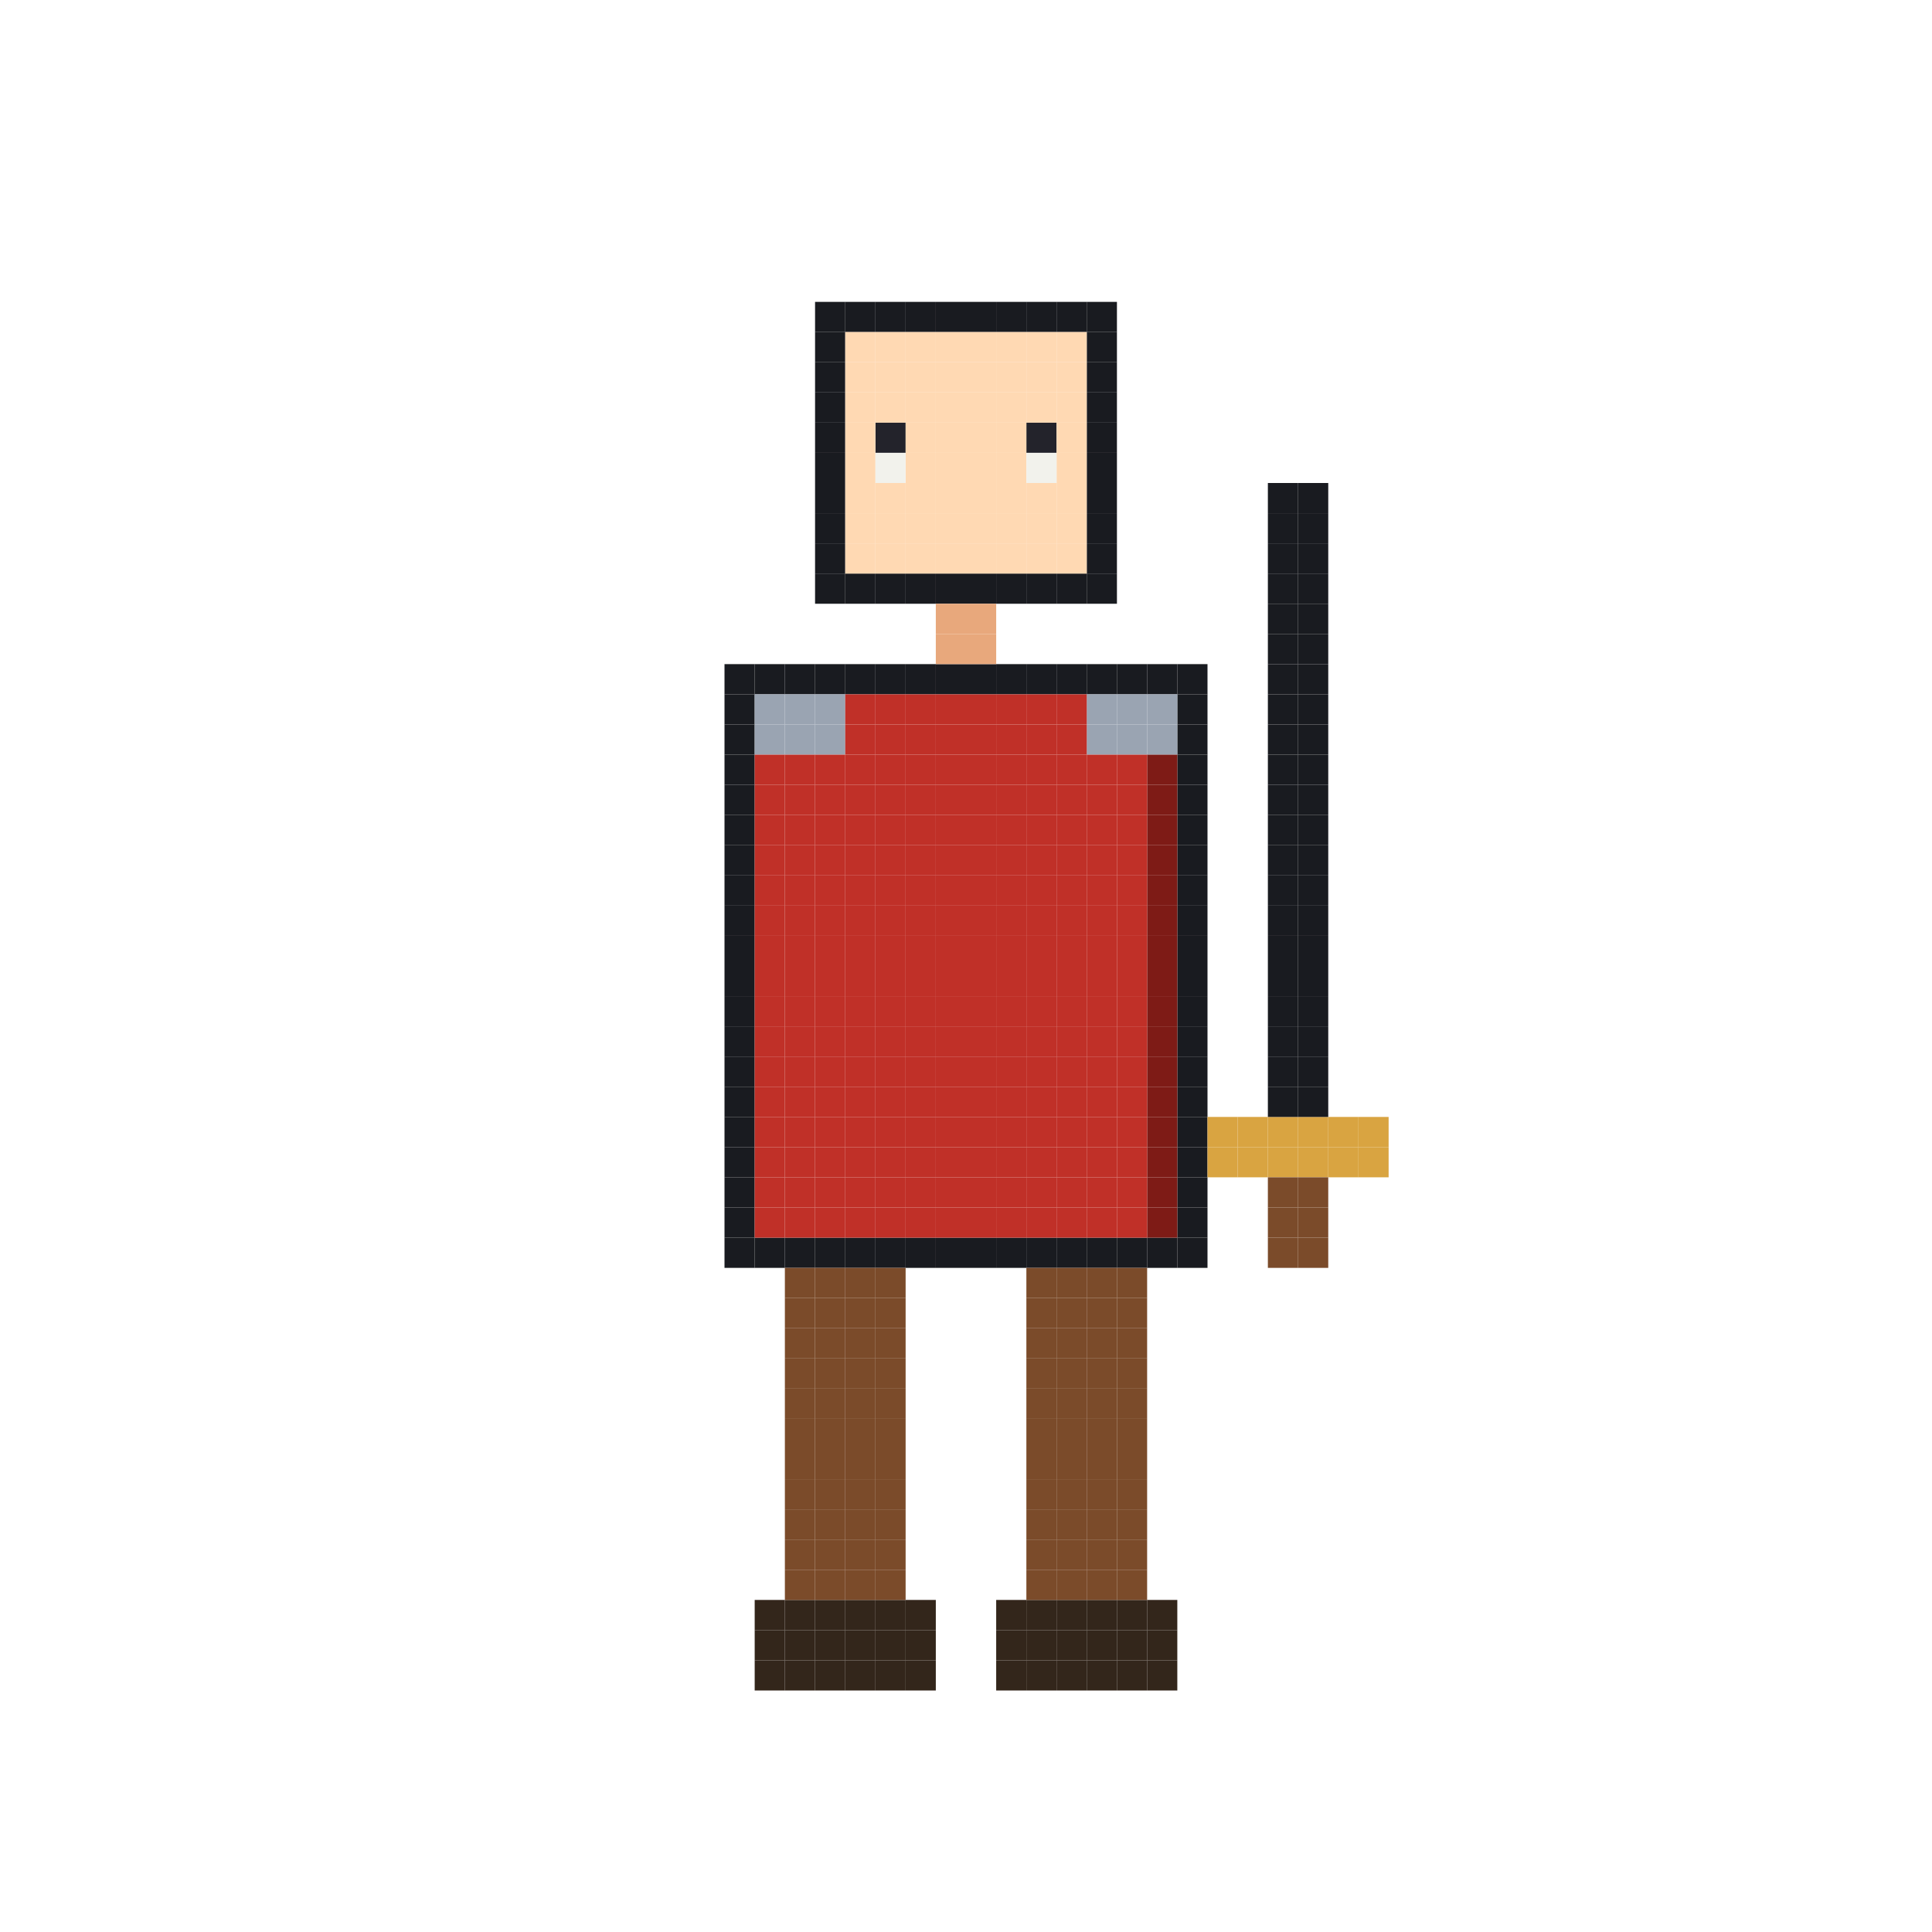
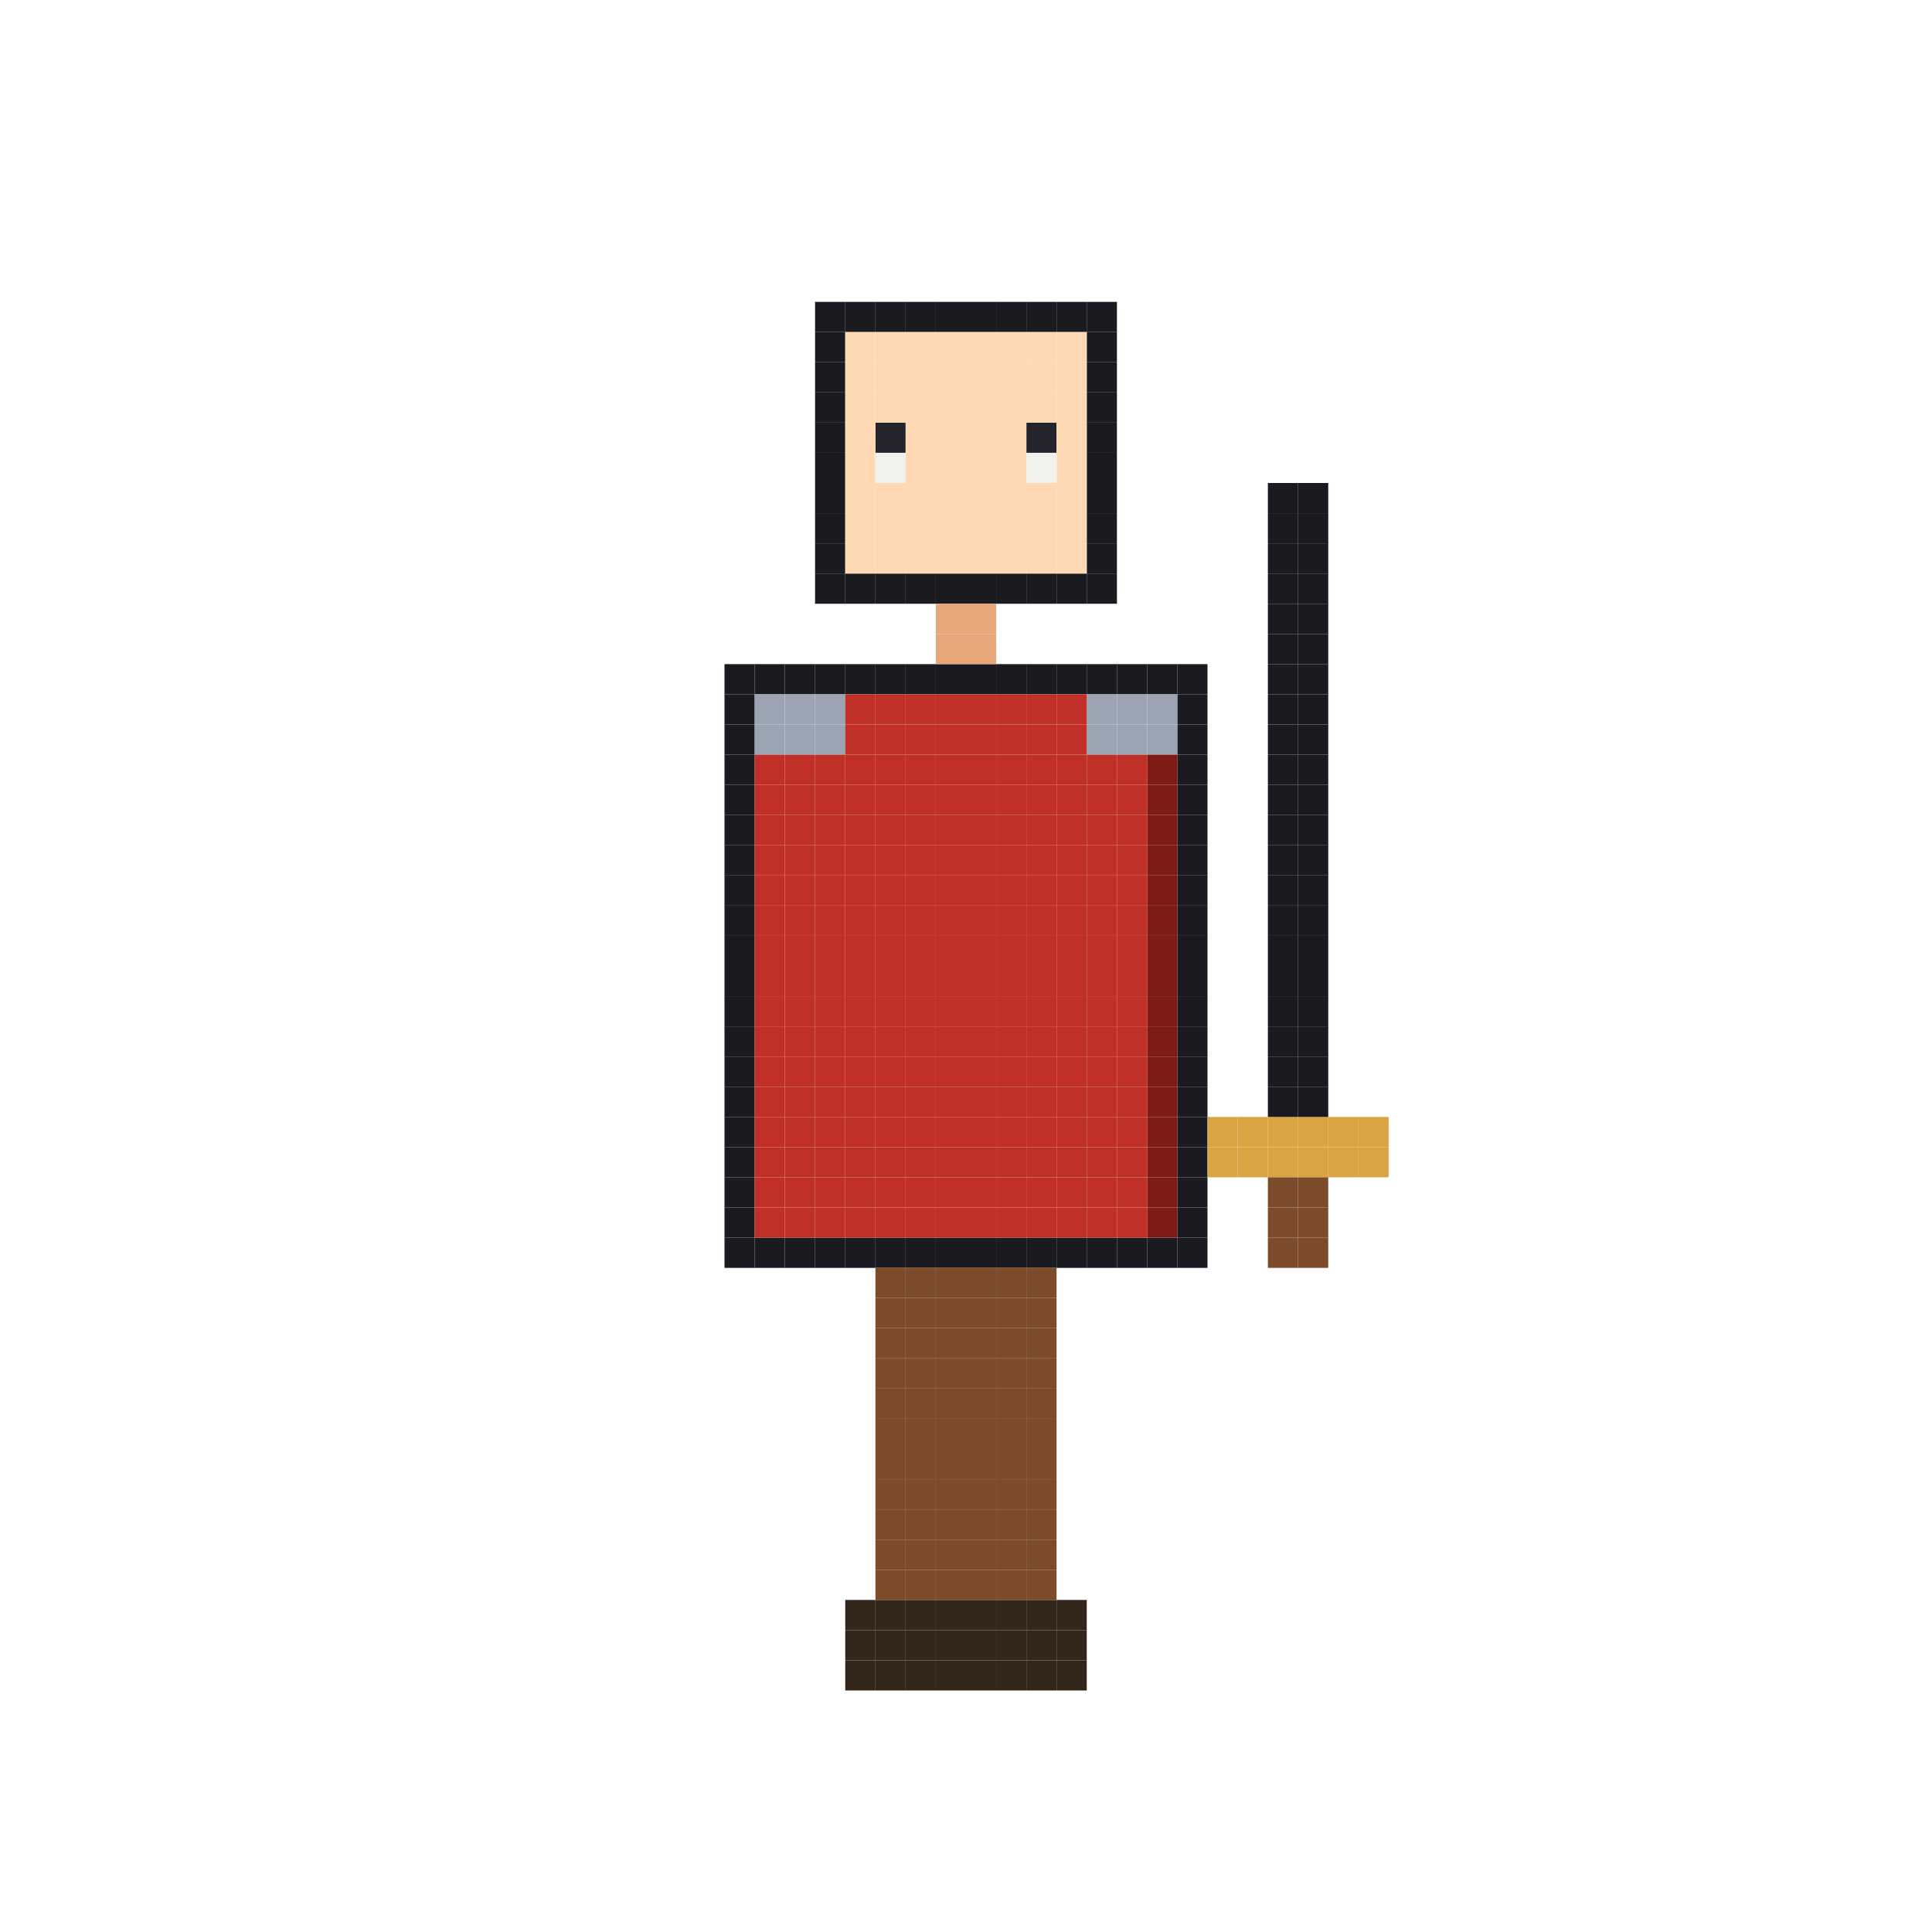
<svg xmlns="http://www.w3.org/2000/svg" viewBox="0 0 64 64" data-asset="knight_001" data-perspective="td" data-action="attack" data-dir="fr" data-frame="3" data-size="64" data-palette="palette_character@v1" data-seed="1234" data-prompt-hash="298350a6" data-denoise="0.3">
  <g data-part="body">
    <g data-color="eye" fill="#23232b">
      <rect x="29" y="14" width="1" height="1" fill="#23232b" />
      <rect x="34" y="14" width="1" height="1" fill="#23232b" />
    </g>
    <g data-color="outline" fill="#191b20">
      <rect x="27" y="10" width="1" height="1" fill="#191b20" />
      <rect x="28" y="10" width="1" height="1" fill="#191b20" />
      <rect x="29" y="10" width="1" height="1" fill="#191b20" />
      <rect x="30" y="10" width="1" height="1" fill="#191b20" />
      <rect x="31" y="10" width="1" height="1" fill="#191b20" />
      <rect x="32" y="10" width="1" height="1" fill="#191b20" />
      <rect x="33" y="10" width="1" height="1" fill="#191b20" />
      <rect x="34" y="10" width="1" height="1" fill="#191b20" />
      <rect x="35" y="10" width="1" height="1" fill="#191b20" />
      <rect x="36" y="10" width="1" height="1" fill="#191b20" />
      <rect x="27" y="11" width="1" height="1" fill="#191b20" />
      <rect x="36" y="11" width="1" height="1" fill="#191b20" />
      <rect x="27" y="12" width="1" height="1" fill="#191b20" />
      <rect x="36" y="12" width="1" height="1" fill="#191b20" />
      <rect x="27" y="13" width="1" height="1" fill="#191b20" />
      <rect x="36" y="13" width="1" height="1" fill="#191b20" />
      <rect x="27" y="14" width="1" height="1" fill="#191b20" />
      <rect x="36" y="14" width="1" height="1" fill="#191b20" />
      <rect x="27" y="15" width="1" height="1" fill="#191b20" />
      <rect x="36" y="15" width="1" height="1" fill="#191b20" />
      <rect x="27" y="16" width="1" height="1" fill="#191b20" />
      <rect x="36" y="16" width="1" height="1" fill="#191b20" />
      <rect x="27" y="17" width="1" height="1" fill="#191b20" />
      <rect x="36" y="17" width="1" height="1" fill="#191b20" />
      <rect x="27" y="18" width="1" height="1" fill="#191b20" />
      <rect x="36" y="18" width="1" height="1" fill="#191b20" />
      <rect x="27" y="19" width="1" height="1" fill="#191b20" />
      <rect x="28" y="19" width="1" height="1" fill="#191b20" />
      <rect x="29" y="19" width="1" height="1" fill="#191b20" />
      <rect x="30" y="19" width="1" height="1" fill="#191b20" />
      <rect x="31" y="19" width="1" height="1" fill="#191b20" />
      <rect x="32" y="19" width="1" height="1" fill="#191b20" />
      <rect x="33" y="19" width="1" height="1" fill="#191b20" />
      <rect x="34" y="19" width="1" height="1" fill="#191b20" />
      <rect x="35" y="19" width="1" height="1" fill="#191b20" />
      <rect x="36" y="19" width="1" height="1" fill="#191b20" />
      <rect x="24" y="22" width="1" height="1" fill="#191b20" />
      <rect x="25" y="22" width="1" height="1" fill="#191b20" />
      <rect x="26" y="22" width="1" height="1" fill="#191b20" />
      <rect x="27" y="22" width="1" height="1" fill="#191b20" />
      <rect x="28" y="22" width="1" height="1" fill="#191b20" />
      <rect x="29" y="22" width="1" height="1" fill="#191b20" />
      <rect x="30" y="22" width="1" height="1" fill="#191b20" />
      <rect x="31" y="22" width="1" height="1" fill="#191b20" />
      <rect x="32" y="22" width="1" height="1" fill="#191b20" />
      <rect x="33" y="22" width="1" height="1" fill="#191b20" />
      <rect x="34" y="22" width="1" height="1" fill="#191b20" />
      <rect x="35" y="22" width="1" height="1" fill="#191b20" />
      <rect x="36" y="22" width="1" height="1" fill="#191b20" />
      <rect x="37" y="22" width="1" height="1" fill="#191b20" />
      <rect x="38" y="22" width="1" height="1" fill="#191b20" />
      <rect x="39" y="22" width="1" height="1" fill="#191b20" />
      <rect x="24" y="23" width="1" height="1" fill="#191b20" />
      <rect x="39" y="23" width="1" height="1" fill="#191b20" />
      <rect x="24" y="24" width="1" height="1" fill="#191b20" />
      <rect x="39" y="24" width="1" height="1" fill="#191b20" />
      <rect x="24" y="25" width="1" height="1" fill="#191b20" />
      <rect x="39" y="25" width="1" height="1" fill="#191b20" />
      <rect x="24" y="26" width="1" height="1" fill="#191b20" />
      <rect x="39" y="26" width="1" height="1" fill="#191b20" />
      <rect x="24" y="27" width="1" height="1" fill="#191b20" />
      <rect x="39" y="27" width="1" height="1" fill="#191b20" />
      <rect x="24" y="28" width="1" height="1" fill="#191b20" />
      <rect x="39" y="28" width="1" height="1" fill="#191b20" />
      <rect x="24" y="29" width="1" height="1" fill="#191b20" />
      <rect x="39" y="29" width="1" height="1" fill="#191b20" />
      <rect x="24" y="30" width="1" height="1" fill="#191b20" />
      <rect x="39" y="30" width="1" height="1" fill="#191b20" />
      <rect x="24" y="31" width="1" height="1" fill="#191b20" />
      <rect x="39" y="31" width="1" height="1" fill="#191b20" />
      <rect x="24" y="32" width="1" height="1" fill="#191b20" />
      <rect x="39" y="32" width="1" height="1" fill="#191b20" />
      <rect x="24" y="33" width="1" height="1" fill="#191b20" />
      <rect x="39" y="33" width="1" height="1" fill="#191b20" />
      <rect x="24" y="34" width="1" height="1" fill="#191b20" />
      <rect x="39" y="34" width="1" height="1" fill="#191b20" />
      <rect x="24" y="35" width="1" height="1" fill="#191b20" />
      <rect x="39" y="35" width="1" height="1" fill="#191b20" />
      <rect x="24" y="36" width="1" height="1" fill="#191b20" />
      <rect x="39" y="36" width="1" height="1" fill="#191b20" />
      <rect x="24" y="37" width="1" height="1" fill="#191b20" />
      <rect x="39" y="37" width="1" height="1" fill="#191b20" />
      <rect x="24" y="38" width="1" height="1" fill="#191b20" />
      <rect x="39" y="38" width="1" height="1" fill="#191b20" />
      <rect x="24" y="39" width="1" height="1" fill="#191b20" />
      <rect x="39" y="39" width="1" height="1" fill="#191b20" />
      <rect x="24" y="40" width="1" height="1" fill="#191b20" />
      <rect x="39" y="40" width="1" height="1" fill="#191b20" />
      <rect x="24" y="41" width="1" height="1" fill="#191b20" />
      <rect x="25" y="41" width="1" height="1" fill="#191b20" />
      <rect x="26" y="41" width="1" height="1" fill="#191b20" />
      <rect x="27" y="41" width="1" height="1" fill="#191b20" />
      <rect x="28" y="41" width="1" height="1" fill="#191b20" />
      <rect x="29" y="41" width="1" height="1" fill="#191b20" />
      <rect x="30" y="41" width="1" height="1" fill="#191b20" />
      <rect x="31" y="41" width="1" height="1" fill="#191b20" />
      <rect x="32" y="41" width="1" height="1" fill="#191b20" />
      <rect x="33" y="41" width="1" height="1" fill="#191b20" />
      <rect x="34" y="41" width="1" height="1" fill="#191b20" />
      <rect x="35" y="41" width="1" height="1" fill="#191b20" />
      <rect x="36" y="41" width="1" height="1" fill="#191b20" />
      <rect x="37" y="41" width="1" height="1" fill="#191b20" />
      <rect x="38" y="41" width="1" height="1" fill="#191b20" />
      <rect x="39" y="41" width="1" height="1" fill="#191b20" />
    </g>
    <g data-color="skin-1" fill="#ffd9b3">
      <rect x="28" y="11" width="1" height="1" fill="#ffd9b3" />
      <rect x="29" y="11" width="1" height="1" fill="#ffd9b3" />
      <rect x="30" y="11" width="1" height="1" fill="#ffd9b3" />
      <rect x="31" y="11" width="1" height="1" fill="#ffd9b3" />
      <rect x="32" y="11" width="1" height="1" fill="#ffd9b3" />
      <rect x="33" y="11" width="1" height="1" fill="#ffd9b3" />
      <rect x="34" y="11" width="1" height="1" fill="#ffd9b3" />
      <rect x="35" y="11" width="1" height="1" fill="#ffd9b3" />
      <rect x="28" y="12" width="1" height="1" fill="#ffd9b3" />
      <rect x="29" y="12" width="1" height="1" fill="#ffd9b3" />
      <rect x="30" y="12" width="1" height="1" fill="#ffd9b3" />
      <rect x="31" y="12" width="1" height="1" fill="#ffd9b3" />
      <rect x="32" y="12" width="1" height="1" fill="#ffd9b3" />
      <rect x="33" y="12" width="1" height="1" fill="#ffd9b3" />
      <rect x="34" y="12" width="1" height="1" fill="#ffd9b3" />
      <rect x="35" y="12" width="1" height="1" fill="#ffd9b3" />
      <rect x="28" y="13" width="1" height="1" fill="#ffd9b3" />
      <rect x="29" y="13" width="1" height="1" fill="#ffd9b3" />
      <rect x="30" y="13" width="1" height="1" fill="#ffd9b3" />
      <rect x="31" y="13" width="1" height="1" fill="#ffd9b3" />
      <rect x="32" y="13" width="1" height="1" fill="#ffd9b3" />
      <rect x="33" y="13" width="1" height="1" fill="#ffd9b3" />
      <rect x="34" y="13" width="1" height="1" fill="#ffd9b3" />
      <rect x="35" y="13" width="1" height="1" fill="#ffd9b3" />
      <rect x="28" y="14" width="1" height="1" fill="#ffd9b3" />
      <rect x="30" y="14" width="1" height="1" fill="#ffd9b3" />
      <rect x="31" y="14" width="1" height="1" fill="#ffd9b3" />
      <rect x="32" y="14" width="1" height="1" fill="#ffd9b3" />
      <rect x="33" y="14" width="1" height="1" fill="#ffd9b3" />
      <rect x="35" y="14" width="1" height="1" fill="#ffd9b3" />
      <rect x="28" y="15" width="1" height="1" fill="#ffd9b3" />
      <rect x="30" y="15" width="1" height="1" fill="#ffd9b3" />
      <rect x="31" y="15" width="1" height="1" fill="#ffd9b3" />
      <rect x="32" y="15" width="1" height="1" fill="#ffd9b3" />
      <rect x="33" y="15" width="1" height="1" fill="#ffd9b3" />
      <rect x="35" y="15" width="1" height="1" fill="#ffd9b3" />
      <rect x="28" y="16" width="1" height="1" fill="#ffd9b3" />
      <rect x="29" y="16" width="1" height="1" fill="#ffd9b3" />
      <rect x="30" y="16" width="1" height="1" fill="#ffd9b3" />
      <rect x="31" y="16" width="1" height="1" fill="#ffd9b3" />
      <rect x="32" y="16" width="1" height="1" fill="#ffd9b3" />
      <rect x="33" y="16" width="1" height="1" fill="#ffd9b3" />
      <rect x="34" y="16" width="1" height="1" fill="#ffd9b3" />
      <rect x="35" y="16" width="1" height="1" fill="#ffd9b3" />
      <rect x="28" y="17" width="1" height="1" fill="#ffd9b3" />
      <rect x="29" y="17" width="1" height="1" fill="#ffd9b3" />
      <rect x="30" y="17" width="1" height="1" fill="#ffd9b3" />
      <rect x="31" y="17" width="1" height="1" fill="#ffd9b3" />
      <rect x="32" y="17" width="1" height="1" fill="#ffd9b3" />
      <rect x="33" y="17" width="1" height="1" fill="#ffd9b3" />
      <rect x="34" y="17" width="1" height="1" fill="#ffd9b3" />
      <rect x="35" y="17" width="1" height="1" fill="#ffd9b3" />
      <rect x="28" y="18" width="1" height="1" fill="#ffd9b3" />
      <rect x="29" y="18" width="1" height="1" fill="#ffd9b3" />
      <rect x="30" y="18" width="1" height="1" fill="#ffd9b3" />
      <rect x="31" y="18" width="1" height="1" fill="#ffd9b3" />
      <rect x="32" y="18" width="1" height="1" fill="#ffd9b3" />
      <rect x="33" y="18" width="1" height="1" fill="#ffd9b3" />
      <rect x="34" y="18" width="1" height="1" fill="#ffd9b3" />
      <rect x="35" y="18" width="1" height="1" fill="#ffd9b3" />
    </g>
    <g data-color="skin-2" fill="#e8a87c">
      <rect x="31" y="20" width="1" height="1" fill="#e8a87c" />
      <rect x="32" y="20" width="1" height="1" fill="#e8a87c" />
      <rect x="31" y="21" width="1" height="1" fill="#e8a87c" />
      <rect x="32" y="21" width="1" height="1" fill="#e8a87c" />
    </g>
    <g data-color="white" fill="#f2f2ec">
      <rect x="29" y="15" width="1" height="1" fill="#f2f2ec" />
      <rect x="34" y="15" width="1" height="1" fill="#f2f2ec" />
    </g>
  </g>
  <g data-part="limb-l">
    <g data-color="boot-dark" fill="#33261b">
-       <rect x="25" y="53" width="1" height="1" fill="#33261b" />
-       <rect x="26" y="53" width="1" height="1" fill="#33261b" />
-       <rect x="27" y="53" width="1" height="1" fill="#33261b" />
      <rect x="28" y="53" width="1" height="1" fill="#33261b" />
      <rect x="29" y="53" width="1" height="1" fill="#33261b" />
      <rect x="30" y="53" width="1" height="1" fill="#33261b" />
-       <rect x="25" y="54" width="1" height="1" fill="#33261b" />
-       <rect x="26" y="54" width="1" height="1" fill="#33261b" />
-       <rect x="27" y="54" width="1" height="1" fill="#33261b" />
+       <rect x="31" y="53" width="1" height="1" fill="#33261b" />
      <rect x="28" y="54" width="1" height="1" fill="#33261b" />
      <rect x="29" y="54" width="1" height="1" fill="#33261b" />
      <rect x="30" y="54" width="1" height="1" fill="#33261b" />
-       <rect x="25" y="55" width="1" height="1" fill="#33261b" />
-       <rect x="26" y="55" width="1" height="1" fill="#33261b" />
-       <rect x="27" y="55" width="1" height="1" fill="#33261b" />
+       <rect x="31" y="54" width="1" height="1" fill="#33261b" />
      <rect x="28" y="55" width="1" height="1" fill="#33261b" />
      <rect x="29" y="55" width="1" height="1" fill="#33261b" />
      <rect x="30" y="55" width="1" height="1" fill="#33261b" />
+       <rect x="31" y="55" width="1" height="1" fill="#33261b" />
    </g>
    <g data-color="leather" fill="#7b4b2a">
-       <rect x="26" y="42" width="1" height="1" fill="#7b4b2a" />
-       <rect x="27" y="42" width="1" height="1" fill="#7b4b2a" />
-       <rect x="28" y="42" width="1" height="1" fill="#7b4b2a" />
      <rect x="29" y="42" width="1" height="1" fill="#7b4b2a" />
-       <rect x="26" y="43" width="1" height="1" fill="#7b4b2a" />
-       <rect x="27" y="43" width="1" height="1" fill="#7b4b2a" />
-       <rect x="28" y="43" width="1" height="1" fill="#7b4b2a" />
+       <rect x="30" y="42" width="1" height="1" fill="#7b4b2a" />
+       <rect x="31" y="42" width="1" height="1" fill="#7b4b2a" />
      <rect x="29" y="43" width="1" height="1" fill="#7b4b2a" />
-       <rect x="26" y="44" width="1" height="1" fill="#7b4b2a" />
-       <rect x="27" y="44" width="1" height="1" fill="#7b4b2a" />
-       <rect x="28" y="44" width="1" height="1" fill="#7b4b2a" />
+       <rect x="30" y="43" width="1" height="1" fill="#7b4b2a" />
+       <rect x="31" y="43" width="1" height="1" fill="#7b4b2a" />
      <rect x="29" y="44" width="1" height="1" fill="#7b4b2a" />
-       <rect x="26" y="45" width="1" height="1" fill="#7b4b2a" />
-       <rect x="27" y="45" width="1" height="1" fill="#7b4b2a" />
-       <rect x="28" y="45" width="1" height="1" fill="#7b4b2a" />
+       <rect x="30" y="44" width="1" height="1" fill="#7b4b2a" />
+       <rect x="31" y="44" width="1" height="1" fill="#7b4b2a" />
      <rect x="29" y="45" width="1" height="1" fill="#7b4b2a" />
-       <rect x="26" y="46" width="1" height="1" fill="#7b4b2a" />
-       <rect x="27" y="46" width="1" height="1" fill="#7b4b2a" />
-       <rect x="28" y="46" width="1" height="1" fill="#7b4b2a" />
+       <rect x="30" y="45" width="1" height="1" fill="#7b4b2a" />
+       <rect x="31" y="45" width="1" height="1" fill="#7b4b2a" />
      <rect x="29" y="46" width="1" height="1" fill="#7b4b2a" />
-       <rect x="26" y="47" width="1" height="1" fill="#7b4b2a" />
-       <rect x="27" y="47" width="1" height="1" fill="#7b4b2a" />
-       <rect x="28" y="47" width="1" height="1" fill="#7b4b2a" />
+       <rect x="30" y="46" width="1" height="1" fill="#7b4b2a" />
+       <rect x="31" y="46" width="1" height="1" fill="#7b4b2a" />
      <rect x="29" y="47" width="1" height="1" fill="#7b4b2a" />
-       <rect x="26" y="48" width="1" height="1" fill="#7b4b2a" />
-       <rect x="27" y="48" width="1" height="1" fill="#7b4b2a" />
-       <rect x="28" y="48" width="1" height="1" fill="#7b4b2a" />
+       <rect x="30" y="47" width="1" height="1" fill="#7b4b2a" />
+       <rect x="31" y="47" width="1" height="1" fill="#7b4b2a" />
      <rect x="29" y="48" width="1" height="1" fill="#7b4b2a" />
-       <rect x="26" y="49" width="1" height="1" fill="#7b4b2a" />
-       <rect x="27" y="49" width="1" height="1" fill="#7b4b2a" />
-       <rect x="28" y="49" width="1" height="1" fill="#7b4b2a" />
+       <rect x="30" y="48" width="1" height="1" fill="#7b4b2a" />
+       <rect x="31" y="48" width="1" height="1" fill="#7b4b2a" />
      <rect x="29" y="49" width="1" height="1" fill="#7b4b2a" />
-       <rect x="26" y="50" width="1" height="1" fill="#7b4b2a" />
-       <rect x="27" y="50" width="1" height="1" fill="#7b4b2a" />
-       <rect x="28" y="50" width="1" height="1" fill="#7b4b2a" />
+       <rect x="30" y="49" width="1" height="1" fill="#7b4b2a" />
+       <rect x="31" y="49" width="1" height="1" fill="#7b4b2a" />
      <rect x="29" y="50" width="1" height="1" fill="#7b4b2a" />
-       <rect x="26" y="51" width="1" height="1" fill="#7b4b2a" />
-       <rect x="27" y="51" width="1" height="1" fill="#7b4b2a" />
-       <rect x="28" y="51" width="1" height="1" fill="#7b4b2a" />
+       <rect x="30" y="50" width="1" height="1" fill="#7b4b2a" />
+       <rect x="31" y="50" width="1" height="1" fill="#7b4b2a" />
      <rect x="29" y="51" width="1" height="1" fill="#7b4b2a" />
-       <rect x="26" y="52" width="1" height="1" fill="#7b4b2a" />
-       <rect x="27" y="52" width="1" height="1" fill="#7b4b2a" />
-       <rect x="28" y="52" width="1" height="1" fill="#7b4b2a" />
+       <rect x="30" y="51" width="1" height="1" fill="#7b4b2a" />
+       <rect x="31" y="51" width="1" height="1" fill="#7b4b2a" />
      <rect x="29" y="52" width="1" height="1" fill="#7b4b2a" />
+       <rect x="30" y="52" width="1" height="1" fill="#7b4b2a" />
+       <rect x="31" y="52" width="1" height="1" fill="#7b4b2a" />
    </g>
  </g>
  <g data-part="limb-r">
    <g data-color="boot-dark" fill="#33261b">
+       <rect x="32" y="53" width="1" height="1" fill="#33261b" />
      <rect x="33" y="53" width="1" height="1" fill="#33261b" />
      <rect x="34" y="53" width="1" height="1" fill="#33261b" />
      <rect x="35" y="53" width="1" height="1" fill="#33261b" />
-       <rect x="36" y="53" width="1" height="1" fill="#33261b" />
-       <rect x="37" y="53" width="1" height="1" fill="#33261b" />
-       <rect x="38" y="53" width="1" height="1" fill="#33261b" />
+       <rect x="32" y="54" width="1" height="1" fill="#33261b" />
      <rect x="33" y="54" width="1" height="1" fill="#33261b" />
      <rect x="34" y="54" width="1" height="1" fill="#33261b" />
      <rect x="35" y="54" width="1" height="1" fill="#33261b" />
-       <rect x="36" y="54" width="1" height="1" fill="#33261b" />
-       <rect x="37" y="54" width="1" height="1" fill="#33261b" />
-       <rect x="38" y="54" width="1" height="1" fill="#33261b" />
+       <rect x="32" y="55" width="1" height="1" fill="#33261b" />
      <rect x="33" y="55" width="1" height="1" fill="#33261b" />
      <rect x="34" y="55" width="1" height="1" fill="#33261b" />
      <rect x="35" y="55" width="1" height="1" fill="#33261b" />
-       <rect x="36" y="55" width="1" height="1" fill="#33261b" />
-       <rect x="37" y="55" width="1" height="1" fill="#33261b" />
-       <rect x="38" y="55" width="1" height="1" fill="#33261b" />
    </g>
    <g data-color="leather" fill="#7b4b2a">
+       <rect x="32" y="42" width="1" height="1" fill="#7b4b2a" />
+       <rect x="33" y="42" width="1" height="1" fill="#7b4b2a" />
      <rect x="34" y="42" width="1" height="1" fill="#7b4b2a" />
-       <rect x="35" y="42" width="1" height="1" fill="#7b4b2a" />
-       <rect x="36" y="42" width="1" height="1" fill="#7b4b2a" />
-       <rect x="37" y="42" width="1" height="1" fill="#7b4b2a" />
+       <rect x="32" y="43" width="1" height="1" fill="#7b4b2a" />
+       <rect x="33" y="43" width="1" height="1" fill="#7b4b2a" />
      <rect x="34" y="43" width="1" height="1" fill="#7b4b2a" />
-       <rect x="35" y="43" width="1" height="1" fill="#7b4b2a" />
-       <rect x="36" y="43" width="1" height="1" fill="#7b4b2a" />
-       <rect x="37" y="43" width="1" height="1" fill="#7b4b2a" />
+       <rect x="32" y="44" width="1" height="1" fill="#7b4b2a" />
+       <rect x="33" y="44" width="1" height="1" fill="#7b4b2a" />
      <rect x="34" y="44" width="1" height="1" fill="#7b4b2a" />
-       <rect x="35" y="44" width="1" height="1" fill="#7b4b2a" />
-       <rect x="36" y="44" width="1" height="1" fill="#7b4b2a" />
-       <rect x="37" y="44" width="1" height="1" fill="#7b4b2a" />
+       <rect x="32" y="45" width="1" height="1" fill="#7b4b2a" />
+       <rect x="33" y="45" width="1" height="1" fill="#7b4b2a" />
      <rect x="34" y="45" width="1" height="1" fill="#7b4b2a" />
-       <rect x="35" y="45" width="1" height="1" fill="#7b4b2a" />
-       <rect x="36" y="45" width="1" height="1" fill="#7b4b2a" />
-       <rect x="37" y="45" width="1" height="1" fill="#7b4b2a" />
+       <rect x="32" y="46" width="1" height="1" fill="#7b4b2a" />
+       <rect x="33" y="46" width="1" height="1" fill="#7b4b2a" />
      <rect x="34" y="46" width="1" height="1" fill="#7b4b2a" />
-       <rect x="35" y="46" width="1" height="1" fill="#7b4b2a" />
-       <rect x="36" y="46" width="1" height="1" fill="#7b4b2a" />
-       <rect x="37" y="46" width="1" height="1" fill="#7b4b2a" />
+       <rect x="32" y="47" width="1" height="1" fill="#7b4b2a" />
+       <rect x="33" y="47" width="1" height="1" fill="#7b4b2a" />
      <rect x="34" y="47" width="1" height="1" fill="#7b4b2a" />
-       <rect x="35" y="47" width="1" height="1" fill="#7b4b2a" />
-       <rect x="36" y="47" width="1" height="1" fill="#7b4b2a" />
-       <rect x="37" y="47" width="1" height="1" fill="#7b4b2a" />
+       <rect x="32" y="48" width="1" height="1" fill="#7b4b2a" />
+       <rect x="33" y="48" width="1" height="1" fill="#7b4b2a" />
      <rect x="34" y="48" width="1" height="1" fill="#7b4b2a" />
-       <rect x="35" y="48" width="1" height="1" fill="#7b4b2a" />
-       <rect x="36" y="48" width="1" height="1" fill="#7b4b2a" />
-       <rect x="37" y="48" width="1" height="1" fill="#7b4b2a" />
+       <rect x="32" y="49" width="1" height="1" fill="#7b4b2a" />
+       <rect x="33" y="49" width="1" height="1" fill="#7b4b2a" />
      <rect x="34" y="49" width="1" height="1" fill="#7b4b2a" />
-       <rect x="35" y="49" width="1" height="1" fill="#7b4b2a" />
-       <rect x="36" y="49" width="1" height="1" fill="#7b4b2a" />
-       <rect x="37" y="49" width="1" height="1" fill="#7b4b2a" />
+       <rect x="32" y="50" width="1" height="1" fill="#7b4b2a" />
+       <rect x="33" y="50" width="1" height="1" fill="#7b4b2a" />
      <rect x="34" y="50" width="1" height="1" fill="#7b4b2a" />
-       <rect x="35" y="50" width="1" height="1" fill="#7b4b2a" />
-       <rect x="36" y="50" width="1" height="1" fill="#7b4b2a" />
-       <rect x="37" y="50" width="1" height="1" fill="#7b4b2a" />
+       <rect x="32" y="51" width="1" height="1" fill="#7b4b2a" />
+       <rect x="33" y="51" width="1" height="1" fill="#7b4b2a" />
      <rect x="34" y="51" width="1" height="1" fill="#7b4b2a" />
-       <rect x="35" y="51" width="1" height="1" fill="#7b4b2a" />
-       <rect x="36" y="51" width="1" height="1" fill="#7b4b2a" />
-       <rect x="37" y="51" width="1" height="1" fill="#7b4b2a" />
+       <rect x="32" y="52" width="1" height="1" fill="#7b4b2a" />
+       <rect x="33" y="52" width="1" height="1" fill="#7b4b2a" />
      <rect x="34" y="52" width="1" height="1" fill="#7b4b2a" />
-       <rect x="35" y="52" width="1" height="1" fill="#7b4b2a" />
-       <rect x="36" y="52" width="1" height="1" fill="#7b4b2a" />
-       <rect x="37" y="52" width="1" height="1" fill="#7b4b2a" />
    </g>
  </g>
  <g data-part="outfit">
    <g data-color="steel-mid" fill="#9aa4b2">
      <rect x="25" y="23" width="1" height="1" fill="#9aa4b2" />
      <rect x="26" y="23" width="1" height="1" fill="#9aa4b2" />
      <rect x="27" y="23" width="1" height="1" fill="#9aa4b2" />
      <rect x="36" y="23" width="1" height="1" fill="#9aa4b2" />
      <rect x="37" y="23" width="1" height="1" fill="#9aa4b2" />
      <rect x="38" y="23" width="1" height="1" fill="#9aa4b2" />
      <rect x="25" y="24" width="1" height="1" fill="#9aa4b2" />
      <rect x="26" y="24" width="1" height="1" fill="#9aa4b2" />
      <rect x="27" y="24" width="1" height="1" fill="#9aa4b2" />
      <rect x="36" y="24" width="1" height="1" fill="#9aa4b2" />
      <rect x="37" y="24" width="1" height="1" fill="#9aa4b2" />
      <rect x="38" y="24" width="1" height="1" fill="#9aa4b2" />
    </g>
    <g data-color="tunic-dark" fill="#7e1b16">
      <rect x="38" y="25" width="1" height="1" fill="#7e1b16" />
      <rect x="38" y="26" width="1" height="1" fill="#7e1b16" />
      <rect x="38" y="27" width="1" height="1" fill="#7e1b16" />
      <rect x="38" y="28" width="1" height="1" fill="#7e1b16" />
      <rect x="38" y="29" width="1" height="1" fill="#7e1b16" />
      <rect x="38" y="30" width="1" height="1" fill="#7e1b16" />
      <rect x="38" y="31" width="1" height="1" fill="#7e1b16" />
      <rect x="38" y="32" width="1" height="1" fill="#7e1b16" />
      <rect x="38" y="33" width="1" height="1" fill="#7e1b16" />
      <rect x="38" y="34" width="1" height="1" fill="#7e1b16" />
      <rect x="38" y="35" width="1" height="1" fill="#7e1b16" />
      <rect x="38" y="36" width="1" height="1" fill="#7e1b16" />
      <rect x="38" y="37" width="1" height="1" fill="#7e1b16" />
      <rect x="38" y="38" width="1" height="1" fill="#7e1b16" />
      <rect x="38" y="39" width="1" height="1" fill="#7e1b16" />
      <rect x="38" y="40" width="1" height="1" fill="#7e1b16" />
    </g>
    <g data-color="tunic-red" fill="#c03028">
      <rect x="28" y="23" width="1" height="1" fill="#c03028" />
      <rect x="29" y="23" width="1" height="1" fill="#c03028" />
      <rect x="30" y="23" width="1" height="1" fill="#c03028" />
      <rect x="31" y="23" width="1" height="1" fill="#c03028" />
      <rect x="32" y="23" width="1" height="1" fill="#c03028" />
      <rect x="33" y="23" width="1" height="1" fill="#c03028" />
      <rect x="34" y="23" width="1" height="1" fill="#c03028" />
      <rect x="35" y="23" width="1" height="1" fill="#c03028" />
      <rect x="28" y="24" width="1" height="1" fill="#c03028" />
      <rect x="29" y="24" width="1" height="1" fill="#c03028" />
      <rect x="30" y="24" width="1" height="1" fill="#c03028" />
      <rect x="31" y="24" width="1" height="1" fill="#c03028" />
      <rect x="32" y="24" width="1" height="1" fill="#c03028" />
      <rect x="33" y="24" width="1" height="1" fill="#c03028" />
      <rect x="34" y="24" width="1" height="1" fill="#c03028" />
      <rect x="35" y="24" width="1" height="1" fill="#c03028" />
      <rect x="25" y="25" width="1" height="1" fill="#c03028" />
      <rect x="26" y="25" width="1" height="1" fill="#c03028" />
      <rect x="27" y="25" width="1" height="1" fill="#c03028" />
      <rect x="28" y="25" width="1" height="1" fill="#c03028" />
      <rect x="29" y="25" width="1" height="1" fill="#c03028" />
      <rect x="30" y="25" width="1" height="1" fill="#c03028" />
      <rect x="31" y="25" width="1" height="1" fill="#c03028" />
      <rect x="32" y="25" width="1" height="1" fill="#c03028" />
      <rect x="33" y="25" width="1" height="1" fill="#c03028" />
      <rect x="34" y="25" width="1" height="1" fill="#c03028" />
      <rect x="35" y="25" width="1" height="1" fill="#c03028" />
      <rect x="36" y="25" width="1" height="1" fill="#c03028" />
      <rect x="37" y="25" width="1" height="1" fill="#c03028" />
      <rect x="25" y="26" width="1" height="1" fill="#c03028" />
      <rect x="26" y="26" width="1" height="1" fill="#c03028" />
      <rect x="27" y="26" width="1" height="1" fill="#c03028" />
      <rect x="28" y="26" width="1" height="1" fill="#c03028" />
      <rect x="29" y="26" width="1" height="1" fill="#c03028" />
      <rect x="30" y="26" width="1" height="1" fill="#c03028" />
      <rect x="31" y="26" width="1" height="1" fill="#c03028" />
      <rect x="32" y="26" width="1" height="1" fill="#c03028" />
      <rect x="33" y="26" width="1" height="1" fill="#c03028" />
      <rect x="34" y="26" width="1" height="1" fill="#c03028" />
      <rect x="35" y="26" width="1" height="1" fill="#c03028" />
      <rect x="36" y="26" width="1" height="1" fill="#c03028" />
      <rect x="37" y="26" width="1" height="1" fill="#c03028" />
      <rect x="25" y="27" width="1" height="1" fill="#c03028" />
      <rect x="26" y="27" width="1" height="1" fill="#c03028" />
      <rect x="27" y="27" width="1" height="1" fill="#c03028" />
      <rect x="28" y="27" width="1" height="1" fill="#c03028" />
      <rect x="29" y="27" width="1" height="1" fill="#c03028" />
      <rect x="30" y="27" width="1" height="1" fill="#c03028" />
      <rect x="31" y="27" width="1" height="1" fill="#c03028" />
      <rect x="32" y="27" width="1" height="1" fill="#c03028" />
      <rect x="33" y="27" width="1" height="1" fill="#c03028" />
      <rect x="34" y="27" width="1" height="1" fill="#c03028" />
      <rect x="35" y="27" width="1" height="1" fill="#c03028" />
      <rect x="36" y="27" width="1" height="1" fill="#c03028" />
      <rect x="37" y="27" width="1" height="1" fill="#c03028" />
      <rect x="25" y="28" width="1" height="1" fill="#c03028" />
      <rect x="26" y="28" width="1" height="1" fill="#c03028" />
      <rect x="27" y="28" width="1" height="1" fill="#c03028" />
      <rect x="28" y="28" width="1" height="1" fill="#c03028" />
      <rect x="29" y="28" width="1" height="1" fill="#c03028" />
      <rect x="30" y="28" width="1" height="1" fill="#c03028" />
      <rect x="31" y="28" width="1" height="1" fill="#c03028" />
      <rect x="32" y="28" width="1" height="1" fill="#c03028" />
      <rect x="33" y="28" width="1" height="1" fill="#c03028" />
      <rect x="34" y="28" width="1" height="1" fill="#c03028" />
      <rect x="35" y="28" width="1" height="1" fill="#c03028" />
      <rect x="36" y="28" width="1" height="1" fill="#c03028" />
      <rect x="37" y="28" width="1" height="1" fill="#c03028" />
      <rect x="25" y="29" width="1" height="1" fill="#c03028" />
      <rect x="26" y="29" width="1" height="1" fill="#c03028" />
      <rect x="27" y="29" width="1" height="1" fill="#c03028" />
      <rect x="28" y="29" width="1" height="1" fill="#c03028" />
      <rect x="29" y="29" width="1" height="1" fill="#c03028" />
      <rect x="30" y="29" width="1" height="1" fill="#c03028" />
      <rect x="31" y="29" width="1" height="1" fill="#c03028" />
      <rect x="32" y="29" width="1" height="1" fill="#c03028" />
      <rect x="33" y="29" width="1" height="1" fill="#c03028" />
      <rect x="34" y="29" width="1" height="1" fill="#c03028" />
      <rect x="35" y="29" width="1" height="1" fill="#c03028" />
      <rect x="36" y="29" width="1" height="1" fill="#c03028" />
      <rect x="37" y="29" width="1" height="1" fill="#c03028" />
      <rect x="25" y="30" width="1" height="1" fill="#c03028" />
      <rect x="26" y="30" width="1" height="1" fill="#c03028" />
      <rect x="27" y="30" width="1" height="1" fill="#c03028" />
      <rect x="28" y="30" width="1" height="1" fill="#c03028" />
      <rect x="29" y="30" width="1" height="1" fill="#c03028" />
      <rect x="30" y="30" width="1" height="1" fill="#c03028" />
      <rect x="31" y="30" width="1" height="1" fill="#c03028" />
      <rect x="32" y="30" width="1" height="1" fill="#c03028" />
      <rect x="33" y="30" width="1" height="1" fill="#c03028" />
      <rect x="34" y="30" width="1" height="1" fill="#c03028" />
      <rect x="35" y="30" width="1" height="1" fill="#c03028" />
      <rect x="36" y="30" width="1" height="1" fill="#c03028" />
      <rect x="37" y="30" width="1" height="1" fill="#c03028" />
      <rect x="25" y="31" width="1" height="1" fill="#c03028" />
      <rect x="26" y="31" width="1" height="1" fill="#c03028" />
      <rect x="27" y="31" width="1" height="1" fill="#c03028" />
      <rect x="28" y="31" width="1" height="1" fill="#c03028" />
      <rect x="29" y="31" width="1" height="1" fill="#c03028" />
      <rect x="30" y="31" width="1" height="1" fill="#c03028" />
      <rect x="31" y="31" width="1" height="1" fill="#c03028" />
      <rect x="32" y="31" width="1" height="1" fill="#c03028" />
      <rect x="33" y="31" width="1" height="1" fill="#c03028" />
      <rect x="34" y="31" width="1" height="1" fill="#c03028" />
      <rect x="35" y="31" width="1" height="1" fill="#c03028" />
      <rect x="36" y="31" width="1" height="1" fill="#c03028" />
      <rect x="37" y="31" width="1" height="1" fill="#c03028" />
      <rect x="25" y="32" width="1" height="1" fill="#c03028" />
      <rect x="26" y="32" width="1" height="1" fill="#c03028" />
      <rect x="27" y="32" width="1" height="1" fill="#c03028" />
      <rect x="28" y="32" width="1" height="1" fill="#c03028" />
      <rect x="29" y="32" width="1" height="1" fill="#c03028" />
      <rect x="30" y="32" width="1" height="1" fill="#c03028" />
      <rect x="31" y="32" width="1" height="1" fill="#c03028" />
      <rect x="32" y="32" width="1" height="1" fill="#c03028" />
      <rect x="33" y="32" width="1" height="1" fill="#c03028" />
      <rect x="34" y="32" width="1" height="1" fill="#c03028" />
      <rect x="35" y="32" width="1" height="1" fill="#c03028" />
      <rect x="36" y="32" width="1" height="1" fill="#c03028" />
      <rect x="37" y="32" width="1" height="1" fill="#c03028" />
      <rect x="25" y="33" width="1" height="1" fill="#c03028" />
      <rect x="26" y="33" width="1" height="1" fill="#c03028" />
      <rect x="27" y="33" width="1" height="1" fill="#c03028" />
      <rect x="28" y="33" width="1" height="1" fill="#c03028" />
      <rect x="29" y="33" width="1" height="1" fill="#c03028" />
      <rect x="30" y="33" width="1" height="1" fill="#c03028" />
      <rect x="31" y="33" width="1" height="1" fill="#c03028" />
      <rect x="32" y="33" width="1" height="1" fill="#c03028" />
      <rect x="33" y="33" width="1" height="1" fill="#c03028" />
      <rect x="34" y="33" width="1" height="1" fill="#c03028" />
      <rect x="35" y="33" width="1" height="1" fill="#c03028" />
      <rect x="36" y="33" width="1" height="1" fill="#c03028" />
      <rect x="37" y="33" width="1" height="1" fill="#c03028" />
      <rect x="25" y="34" width="1" height="1" fill="#c03028" />
      <rect x="26" y="34" width="1" height="1" fill="#c03028" />
      <rect x="27" y="34" width="1" height="1" fill="#c03028" />
      <rect x="28" y="34" width="1" height="1" fill="#c03028" />
      <rect x="29" y="34" width="1" height="1" fill="#c03028" />
      <rect x="30" y="34" width="1" height="1" fill="#c03028" />
      <rect x="31" y="34" width="1" height="1" fill="#c03028" />
      <rect x="32" y="34" width="1" height="1" fill="#c03028" />
      <rect x="33" y="34" width="1" height="1" fill="#c03028" />
      <rect x="34" y="34" width="1" height="1" fill="#c03028" />
      <rect x="35" y="34" width="1" height="1" fill="#c03028" />
      <rect x="36" y="34" width="1" height="1" fill="#c03028" />
      <rect x="37" y="34" width="1" height="1" fill="#c03028" />
      <rect x="25" y="35" width="1" height="1" fill="#c03028" />
      <rect x="26" y="35" width="1" height="1" fill="#c03028" />
      <rect x="27" y="35" width="1" height="1" fill="#c03028" />
      <rect x="28" y="35" width="1" height="1" fill="#c03028" />
      <rect x="29" y="35" width="1" height="1" fill="#c03028" />
      <rect x="30" y="35" width="1" height="1" fill="#c03028" />
      <rect x="31" y="35" width="1" height="1" fill="#c03028" />
      <rect x="32" y="35" width="1" height="1" fill="#c03028" />
      <rect x="33" y="35" width="1" height="1" fill="#c03028" />
      <rect x="34" y="35" width="1" height="1" fill="#c03028" />
      <rect x="35" y="35" width="1" height="1" fill="#c03028" />
      <rect x="36" y="35" width="1" height="1" fill="#c03028" />
      <rect x="37" y="35" width="1" height="1" fill="#c03028" />
      <rect x="25" y="36" width="1" height="1" fill="#c03028" />
      <rect x="26" y="36" width="1" height="1" fill="#c03028" />
      <rect x="27" y="36" width="1" height="1" fill="#c03028" />
      <rect x="28" y="36" width="1" height="1" fill="#c03028" />
      <rect x="29" y="36" width="1" height="1" fill="#c03028" />
      <rect x="30" y="36" width="1" height="1" fill="#c03028" />
      <rect x="31" y="36" width="1" height="1" fill="#c03028" />
      <rect x="32" y="36" width="1" height="1" fill="#c03028" />
      <rect x="33" y="36" width="1" height="1" fill="#c03028" />
      <rect x="34" y="36" width="1" height="1" fill="#c03028" />
      <rect x="35" y="36" width="1" height="1" fill="#c03028" />
      <rect x="36" y="36" width="1" height="1" fill="#c03028" />
      <rect x="37" y="36" width="1" height="1" fill="#c03028" />
      <rect x="25" y="37" width="1" height="1" fill="#c03028" />
      <rect x="26" y="37" width="1" height="1" fill="#c03028" />
      <rect x="27" y="37" width="1" height="1" fill="#c03028" />
      <rect x="28" y="37" width="1" height="1" fill="#c03028" />
      <rect x="29" y="37" width="1" height="1" fill="#c03028" />
      <rect x="30" y="37" width="1" height="1" fill="#c03028" />
      <rect x="31" y="37" width="1" height="1" fill="#c03028" />
      <rect x="32" y="37" width="1" height="1" fill="#c03028" />
      <rect x="33" y="37" width="1" height="1" fill="#c03028" />
      <rect x="34" y="37" width="1" height="1" fill="#c03028" />
      <rect x="35" y="37" width="1" height="1" fill="#c03028" />
      <rect x="36" y="37" width="1" height="1" fill="#c03028" />
      <rect x="37" y="37" width="1" height="1" fill="#c03028" />
      <rect x="25" y="38" width="1" height="1" fill="#c03028" />
      <rect x="26" y="38" width="1" height="1" fill="#c03028" />
      <rect x="27" y="38" width="1" height="1" fill="#c03028" />
      <rect x="28" y="38" width="1" height="1" fill="#c03028" />
      <rect x="29" y="38" width="1" height="1" fill="#c03028" />
      <rect x="30" y="38" width="1" height="1" fill="#c03028" />
      <rect x="31" y="38" width="1" height="1" fill="#c03028" />
      <rect x="32" y="38" width="1" height="1" fill="#c03028" />
      <rect x="33" y="38" width="1" height="1" fill="#c03028" />
      <rect x="34" y="38" width="1" height="1" fill="#c03028" />
      <rect x="35" y="38" width="1" height="1" fill="#c03028" />
      <rect x="36" y="38" width="1" height="1" fill="#c03028" />
      <rect x="37" y="38" width="1" height="1" fill="#c03028" />
      <rect x="25" y="39" width="1" height="1" fill="#c03028" />
      <rect x="26" y="39" width="1" height="1" fill="#c03028" />
      <rect x="27" y="39" width="1" height="1" fill="#c03028" />
      <rect x="28" y="39" width="1" height="1" fill="#c03028" />
      <rect x="29" y="39" width="1" height="1" fill="#c03028" />
      <rect x="30" y="39" width="1" height="1" fill="#c03028" />
      <rect x="31" y="39" width="1" height="1" fill="#c03028" />
      <rect x="32" y="39" width="1" height="1" fill="#c03028" />
      <rect x="33" y="39" width="1" height="1" fill="#c03028" />
      <rect x="34" y="39" width="1" height="1" fill="#c03028" />
      <rect x="35" y="39" width="1" height="1" fill="#c03028" />
      <rect x="36" y="39" width="1" height="1" fill="#c03028" />
      <rect x="37" y="39" width="1" height="1" fill="#c03028" />
      <rect x="25" y="40" width="1" height="1" fill="#c03028" />
      <rect x="26" y="40" width="1" height="1" fill="#c03028" />
      <rect x="27" y="40" width="1" height="1" fill="#c03028" />
      <rect x="28" y="40" width="1" height="1" fill="#c03028" />
      <rect x="29" y="40" width="1" height="1" fill="#c03028" />
      <rect x="30" y="40" width="1" height="1" fill="#c03028" />
      <rect x="31" y="40" width="1" height="1" fill="#c03028" />
      <rect x="32" y="40" width="1" height="1" fill="#c03028" />
      <rect x="33" y="40" width="1" height="1" fill="#c03028" />
      <rect x="34" y="40" width="1" height="1" fill="#c03028" />
      <rect x="35" y="40" width="1" height="1" fill="#c03028" />
      <rect x="36" y="40" width="1" height="1" fill="#c03028" />
      <rect x="37" y="40" width="1" height="1" fill="#c03028" />
    </g>
  </g>
  <g data-part="weapon-slot">
    <g data-color="gold" fill="#d9a441">
      <rect x="40" y="37" width="1" height="1" fill="#d9a441" />
      <rect x="41" y="37" width="1" height="1" fill="#d9a441" />
      <rect x="42" y="37" width="1" height="1" fill="#d9a441" />
      <rect x="43" y="37" width="1" height="1" fill="#d9a441" />
      <rect x="44" y="37" width="1" height="1" fill="#d9a441" />
      <rect x="45" y="37" width="1" height="1" fill="#d9a441" />
      <rect x="40" y="38" width="1" height="1" fill="#d9a441" />
      <rect x="41" y="38" width="1" height="1" fill="#d9a441" />
      <rect x="42" y="38" width="1" height="1" fill="#d9a441" />
      <rect x="43" y="38" width="1" height="1" fill="#d9a441" />
      <rect x="44" y="38" width="1" height="1" fill="#d9a441" />
      <rect x="45" y="38" width="1" height="1" fill="#d9a441" />
    </g>
    <g data-color="leather" fill="#7b4b2a">
      <rect x="42" y="39" width="1" height="1" fill="#7b4b2a" />
      <rect x="43" y="39" width="1" height="1" fill="#7b4b2a" />
      <rect x="42" y="40" width="1" height="1" fill="#7b4b2a" />
      <rect x="43" y="40" width="1" height="1" fill="#7b4b2a" />
      <rect x="42" y="41" width="1" height="1" fill="#7b4b2a" />
      <rect x="43" y="41" width="1" height="1" fill="#7b4b2a" />
    </g>
    <g data-color="outline" fill="#191b20">
      <rect x="42" y="16" width="1" height="1" fill="#191b20" />
      <rect x="43" y="16" width="1" height="1" fill="#191b20" />
      <rect x="42" y="17" width="1" height="1" fill="#191b20" />
      <rect x="43" y="17" width="1" height="1" fill="#191b20" />
      <rect x="42" y="18" width="1" height="1" fill="#191b20" />
      <rect x="43" y="18" width="1" height="1" fill="#191b20" />
      <rect x="42" y="19" width="1" height="1" fill="#191b20" />
      <rect x="43" y="19" width="1" height="1" fill="#191b20" />
      <rect x="42" y="20" width="1" height="1" fill="#191b20" />
      <rect x="43" y="20" width="1" height="1" fill="#191b20" />
      <rect x="42" y="21" width="1" height="1" fill="#191b20" />
      <rect x="43" y="21" width="1" height="1" fill="#191b20" />
      <rect x="42" y="22" width="1" height="1" fill="#191b20" />
      <rect x="43" y="22" width="1" height="1" fill="#191b20" />
      <rect x="42" y="23" width="1" height="1" fill="#191b20" />
      <rect x="43" y="23" width="1" height="1" fill="#191b20" />
      <rect x="42" y="24" width="1" height="1" fill="#191b20" />
      <rect x="43" y="24" width="1" height="1" fill="#191b20" />
      <rect x="42" y="25" width="1" height="1" fill="#191b20" />
      <rect x="43" y="25" width="1" height="1" fill="#191b20" />
      <rect x="42" y="26" width="1" height="1" fill="#191b20" />
      <rect x="43" y="26" width="1" height="1" fill="#191b20" />
      <rect x="42" y="27" width="1" height="1" fill="#191b20" />
      <rect x="43" y="27" width="1" height="1" fill="#191b20" />
      <rect x="42" y="28" width="1" height="1" fill="#191b20" />
      <rect x="43" y="28" width="1" height="1" fill="#191b20" />
      <rect x="42" y="29" width="1" height="1" fill="#191b20" />
      <rect x="43" y="29" width="1" height="1" fill="#191b20" />
      <rect x="42" y="30" width="1" height="1" fill="#191b20" />
      <rect x="43" y="30" width="1" height="1" fill="#191b20" />
      <rect x="42" y="31" width="1" height="1" fill="#191b20" />
      <rect x="43" y="31" width="1" height="1" fill="#191b20" />
      <rect x="42" y="32" width="1" height="1" fill="#191b20" />
      <rect x="43" y="32" width="1" height="1" fill="#191b20" />
      <rect x="42" y="33" width="1" height="1" fill="#191b20" />
      <rect x="43" y="33" width="1" height="1" fill="#191b20" />
      <rect x="42" y="34" width="1" height="1" fill="#191b20" />
      <rect x="43" y="34" width="1" height="1" fill="#191b20" />
      <rect x="42" y="35" width="1" height="1" fill="#191b20" />
      <rect x="43" y="35" width="1" height="1" fill="#191b20" />
      <rect x="42" y="36" width="1" height="1" fill="#191b20" />
      <rect x="43" y="36" width="1" height="1" fill="#191b20" />
    </g>
  </g>
</svg>
